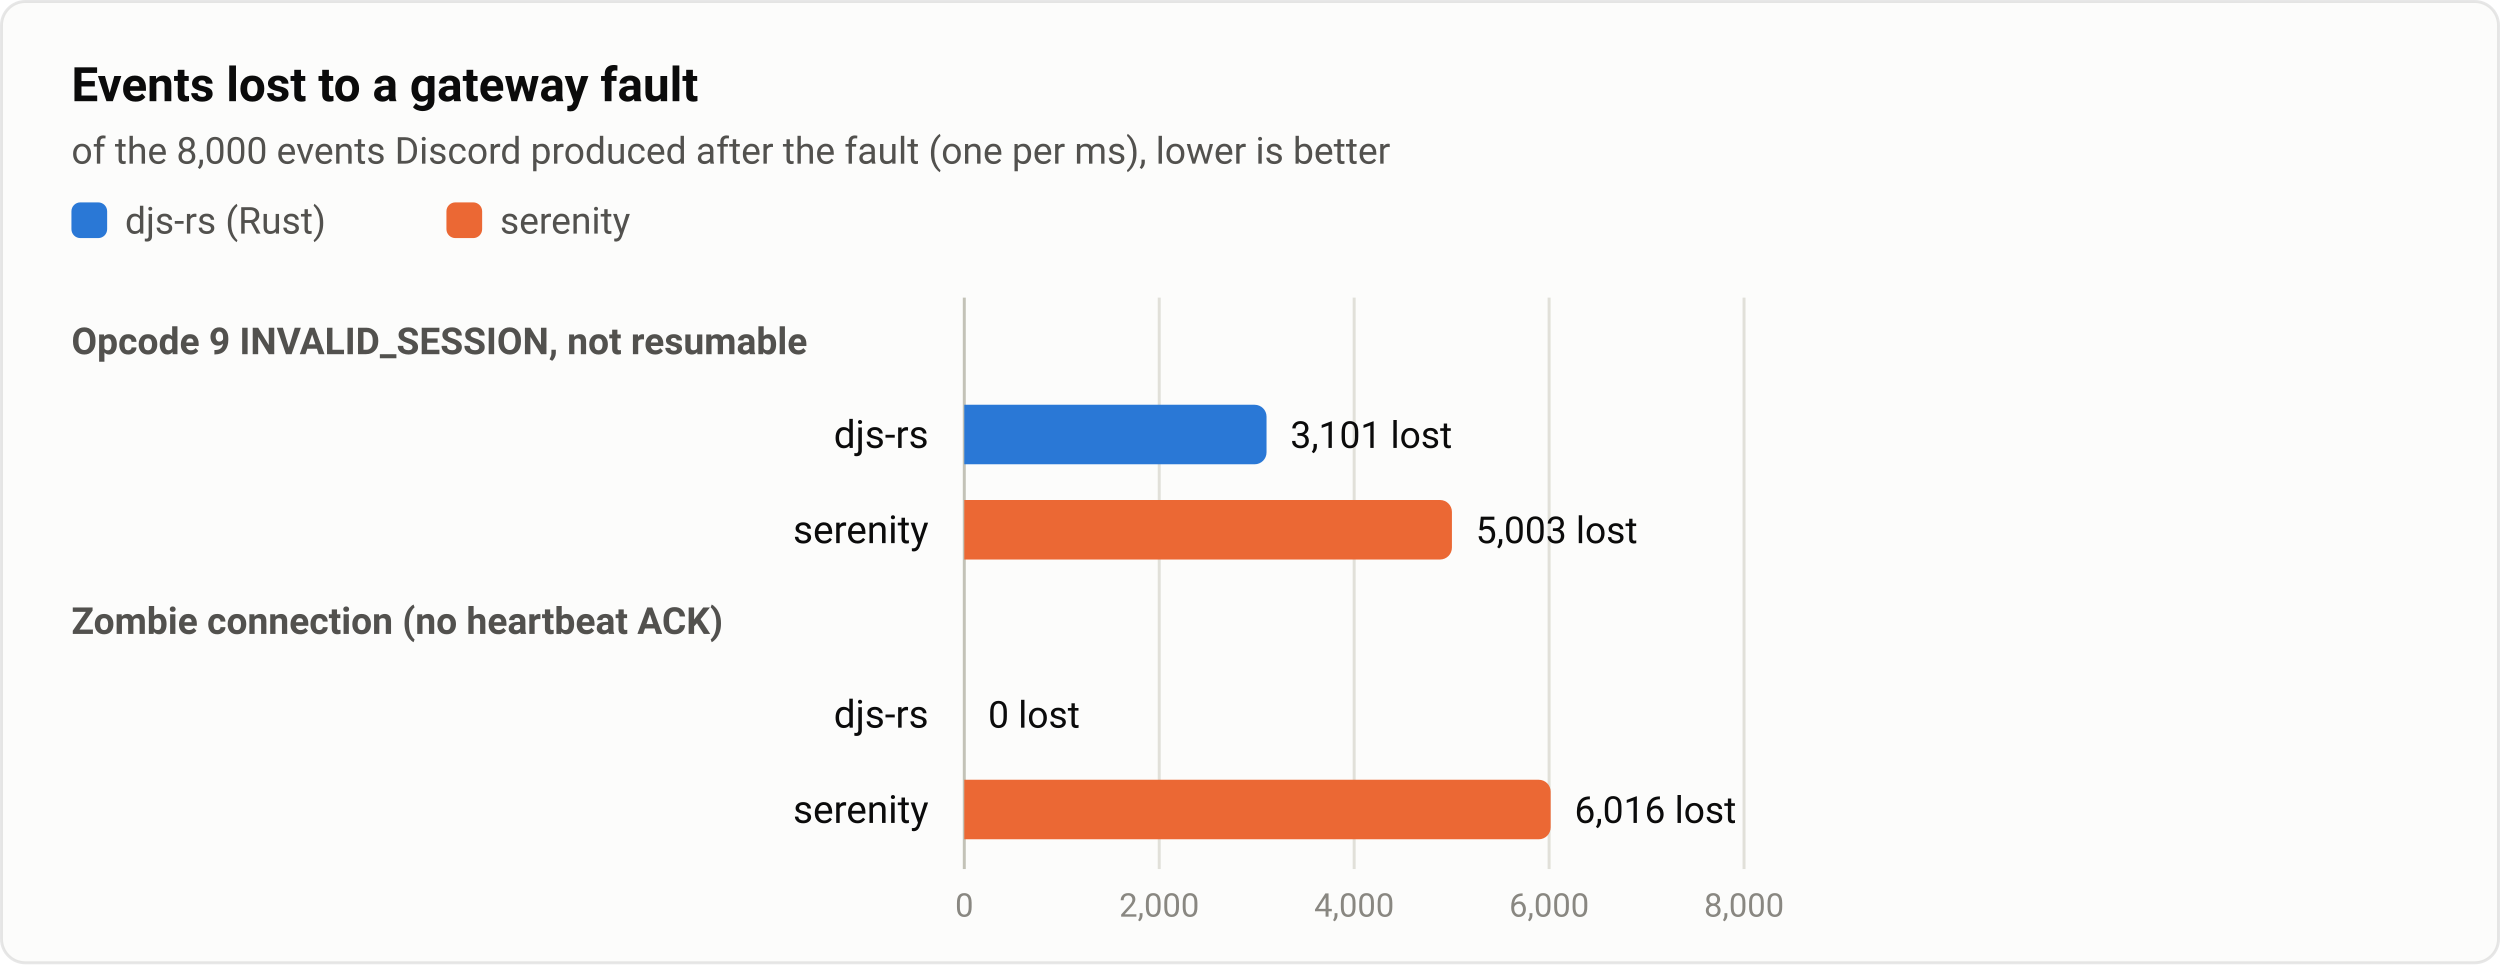
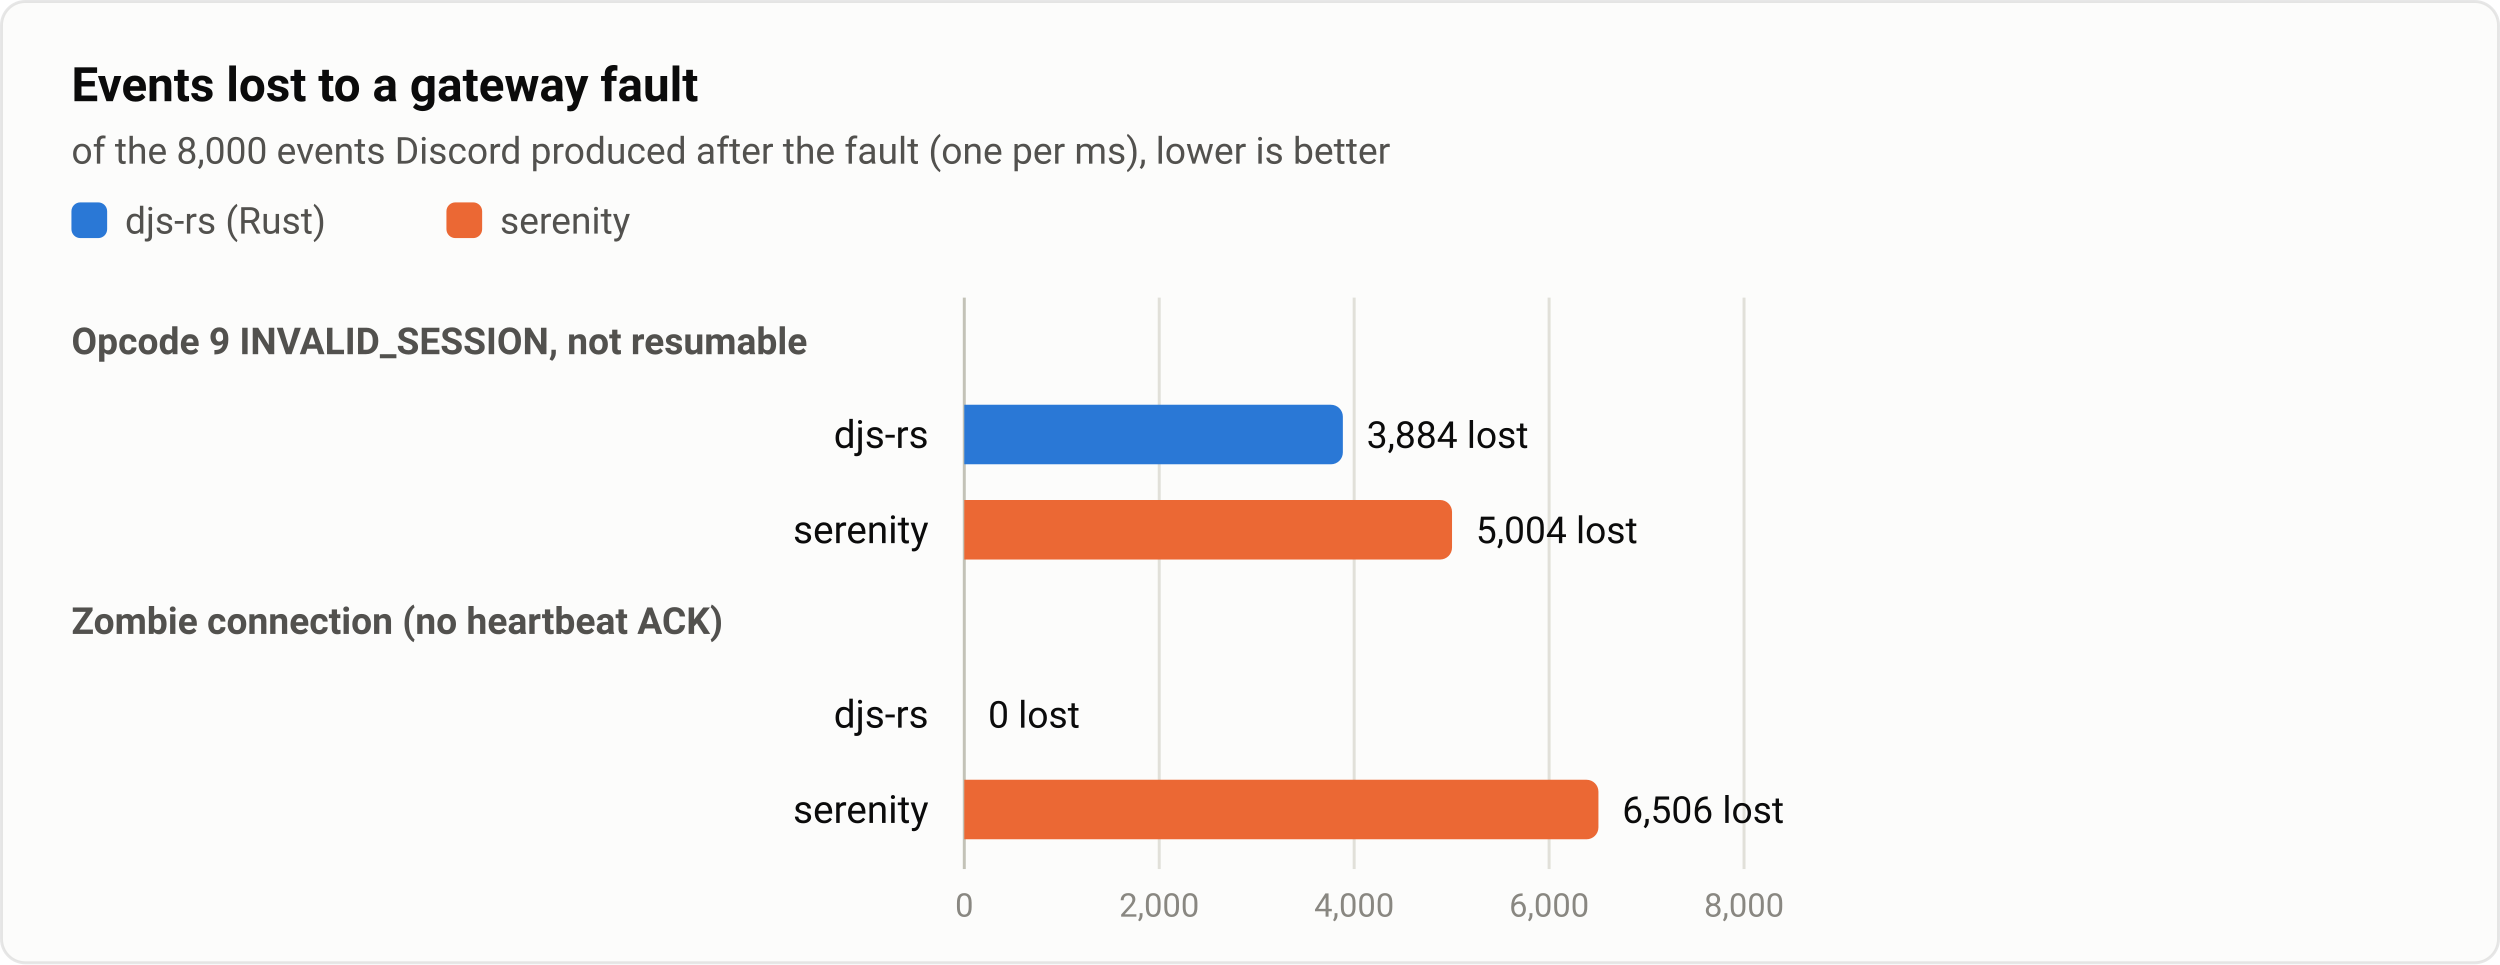
<svg xmlns="http://www.w3.org/2000/svg" width="840" height="324" viewBox="0 0 840 324" role="img" aria-labelledby="title desc" font-family="system-ui, -apple-system, &quot;Segoe UI&quot;, Roboto, sans-serif">
  <rect x="0.5" y="0.5" width="839" height="323" rx="8" fill="#fcfcfb" stroke="rgba(11,11,11,0.10)" />
  <text x="24" y="34" font-size="16" font-weight="600" fill="#0b0b0b">Events lost to a gateway fault</text>
  <text x="24" y="55" font-size="12.5" fill="#52514e">of the 8,000 events Discord produced after the fault (one per ms), lower is better</text>
  <rect x="24" y="68" width="12" height="12" rx="3" fill="#2a78d6" />
  <text x="42" y="78.5" font-size="12.5" fill="#52514e">djs-rs (Rust)</text>
  <rect x="150" y="68" width="12" height="12" rx="3" fill="#eb6834" />
  <text x="168" y="78.5" font-size="12.5" fill="#52514e">serenity</text>
  <line x1="324" y1="100" x2="324" y2="292" stroke="#c3c2b7" stroke-width="1" />
  <text x="324" y="308" font-size="11" text-anchor="middle" fill="#898781" style="font-variant-numeric: tabular-nums">0</text>
  <line x1="389.5" y1="100" x2="389.5" y2="292" stroke="#e1e0d9" stroke-width="1" />
  <text x="389.5" y="308" font-size="11" text-anchor="middle" fill="#898781" style="font-variant-numeric: tabular-nums">2,000</text>
  <line x1="455" y1="100" x2="455" y2="292" stroke="#e1e0d9" stroke-width="1" />
  <text x="455" y="308" font-size="11" text-anchor="middle" fill="#898781" style="font-variant-numeric: tabular-nums">4,000</text>
  <line x1="520.5" y1="100" x2="520.5" y2="292" stroke="#e1e0d9" stroke-width="1" />
  <text x="520.5" y="308" font-size="11" text-anchor="middle" fill="#898781" style="font-variant-numeric: tabular-nums">6,000</text>
  <line x1="586" y1="100" x2="586" y2="292" stroke="#e1e0d9" stroke-width="1" />
  <text x="586" y="308" font-size="11" text-anchor="middle" fill="#898781" style="font-variant-numeric: tabular-nums">8,000</text>
  <text x="24" y="119" font-size="12.5" font-weight="600" fill="#52514e">Opcode 9 INVALID_SESSION, not resumable</text>
  <text x="312" y="150.5" font-size="13" text-anchor="end" fill="#0b0b0b">djs-rs</text>
-   <path d="M324,136H421.558A4,4 0 0 1 425.558,140V152A4,4 0 0 1 421.558,156H324Z" fill="#2a78d6" />
-   <text x="433.558" y="150.5" font-size="12.5" fill="#0b0b0b" style="font-variant-numeric: tabular-nums">3,101 lost</text>
+   <path d="M324,136H447.201A4,4 0 0 1 451.201,140V152A4,4 0 0 1 447.201,156H324Z" fill="#2a78d6" />
+   <text x="459.201" y="150.5" font-size="12.5" fill="#0b0b0b" style="font-variant-numeric: tabular-nums">3,884 lost</text>
  <text x="312" y="182.5" font-size="13" text-anchor="end" fill="#0b0b0b">serenity</text>
-   <path d="M324,168H483.848A4,4 0 0 1 487.848,172V184A4,4 0 0 1 483.848,188H324Z" fill="#eb6834" />
-   <text x="495.848" y="182.5" font-size="12.5" fill="#0b0b0b" style="font-variant-numeric: tabular-nums">5,003 lost</text>
+   <path d="M324,168H483.881A4,4 0 0 1 487.881,172V184A4,4 0 0 1 483.881,188H324Z" fill="#eb6834" />
+   <text x="495.881" y="182.5" font-size="12.5" fill="#0b0b0b" style="font-variant-numeric: tabular-nums">5,004 lost</text>
  <text x="24" y="213" font-size="12.5" font-weight="600" fill="#52514e">Zombie connection (no heartbeat ACK)</text>
  <text x="312" y="244.5" font-size="13" text-anchor="end" fill="#0b0b0b">djs-rs</text>
  <path d="" fill="#2a78d6" />
  <text x="332" y="244.5" font-size="12.5" fill="#0b0b0b" style="font-variant-numeric: tabular-nums">0 lost</text>
  <text x="312" y="276.5" font-size="13" text-anchor="end" fill="#0b0b0b">serenity</text>
-   <path d="M324,262H517.024A4,4 0 0 1 521.024,266V278A4,4 0 0 1 517.024,282H324Z" fill="#eb6834" />
-   <text x="529.024" y="276.5" font-size="12.5" fill="#0b0b0b" style="font-variant-numeric: tabular-nums">6,016 lost</text>
+   <path d="M324,262H533.072A4,4 0 0 1 537.072,266V278A4,4 0 0 1 533.072,282H324Z" fill="#eb6834" />
+   <text x="545.072" y="276.5" font-size="12.5" fill="#0b0b0b" style="font-variant-numeric: tabular-nums">6,506 lost</text>
</svg>
